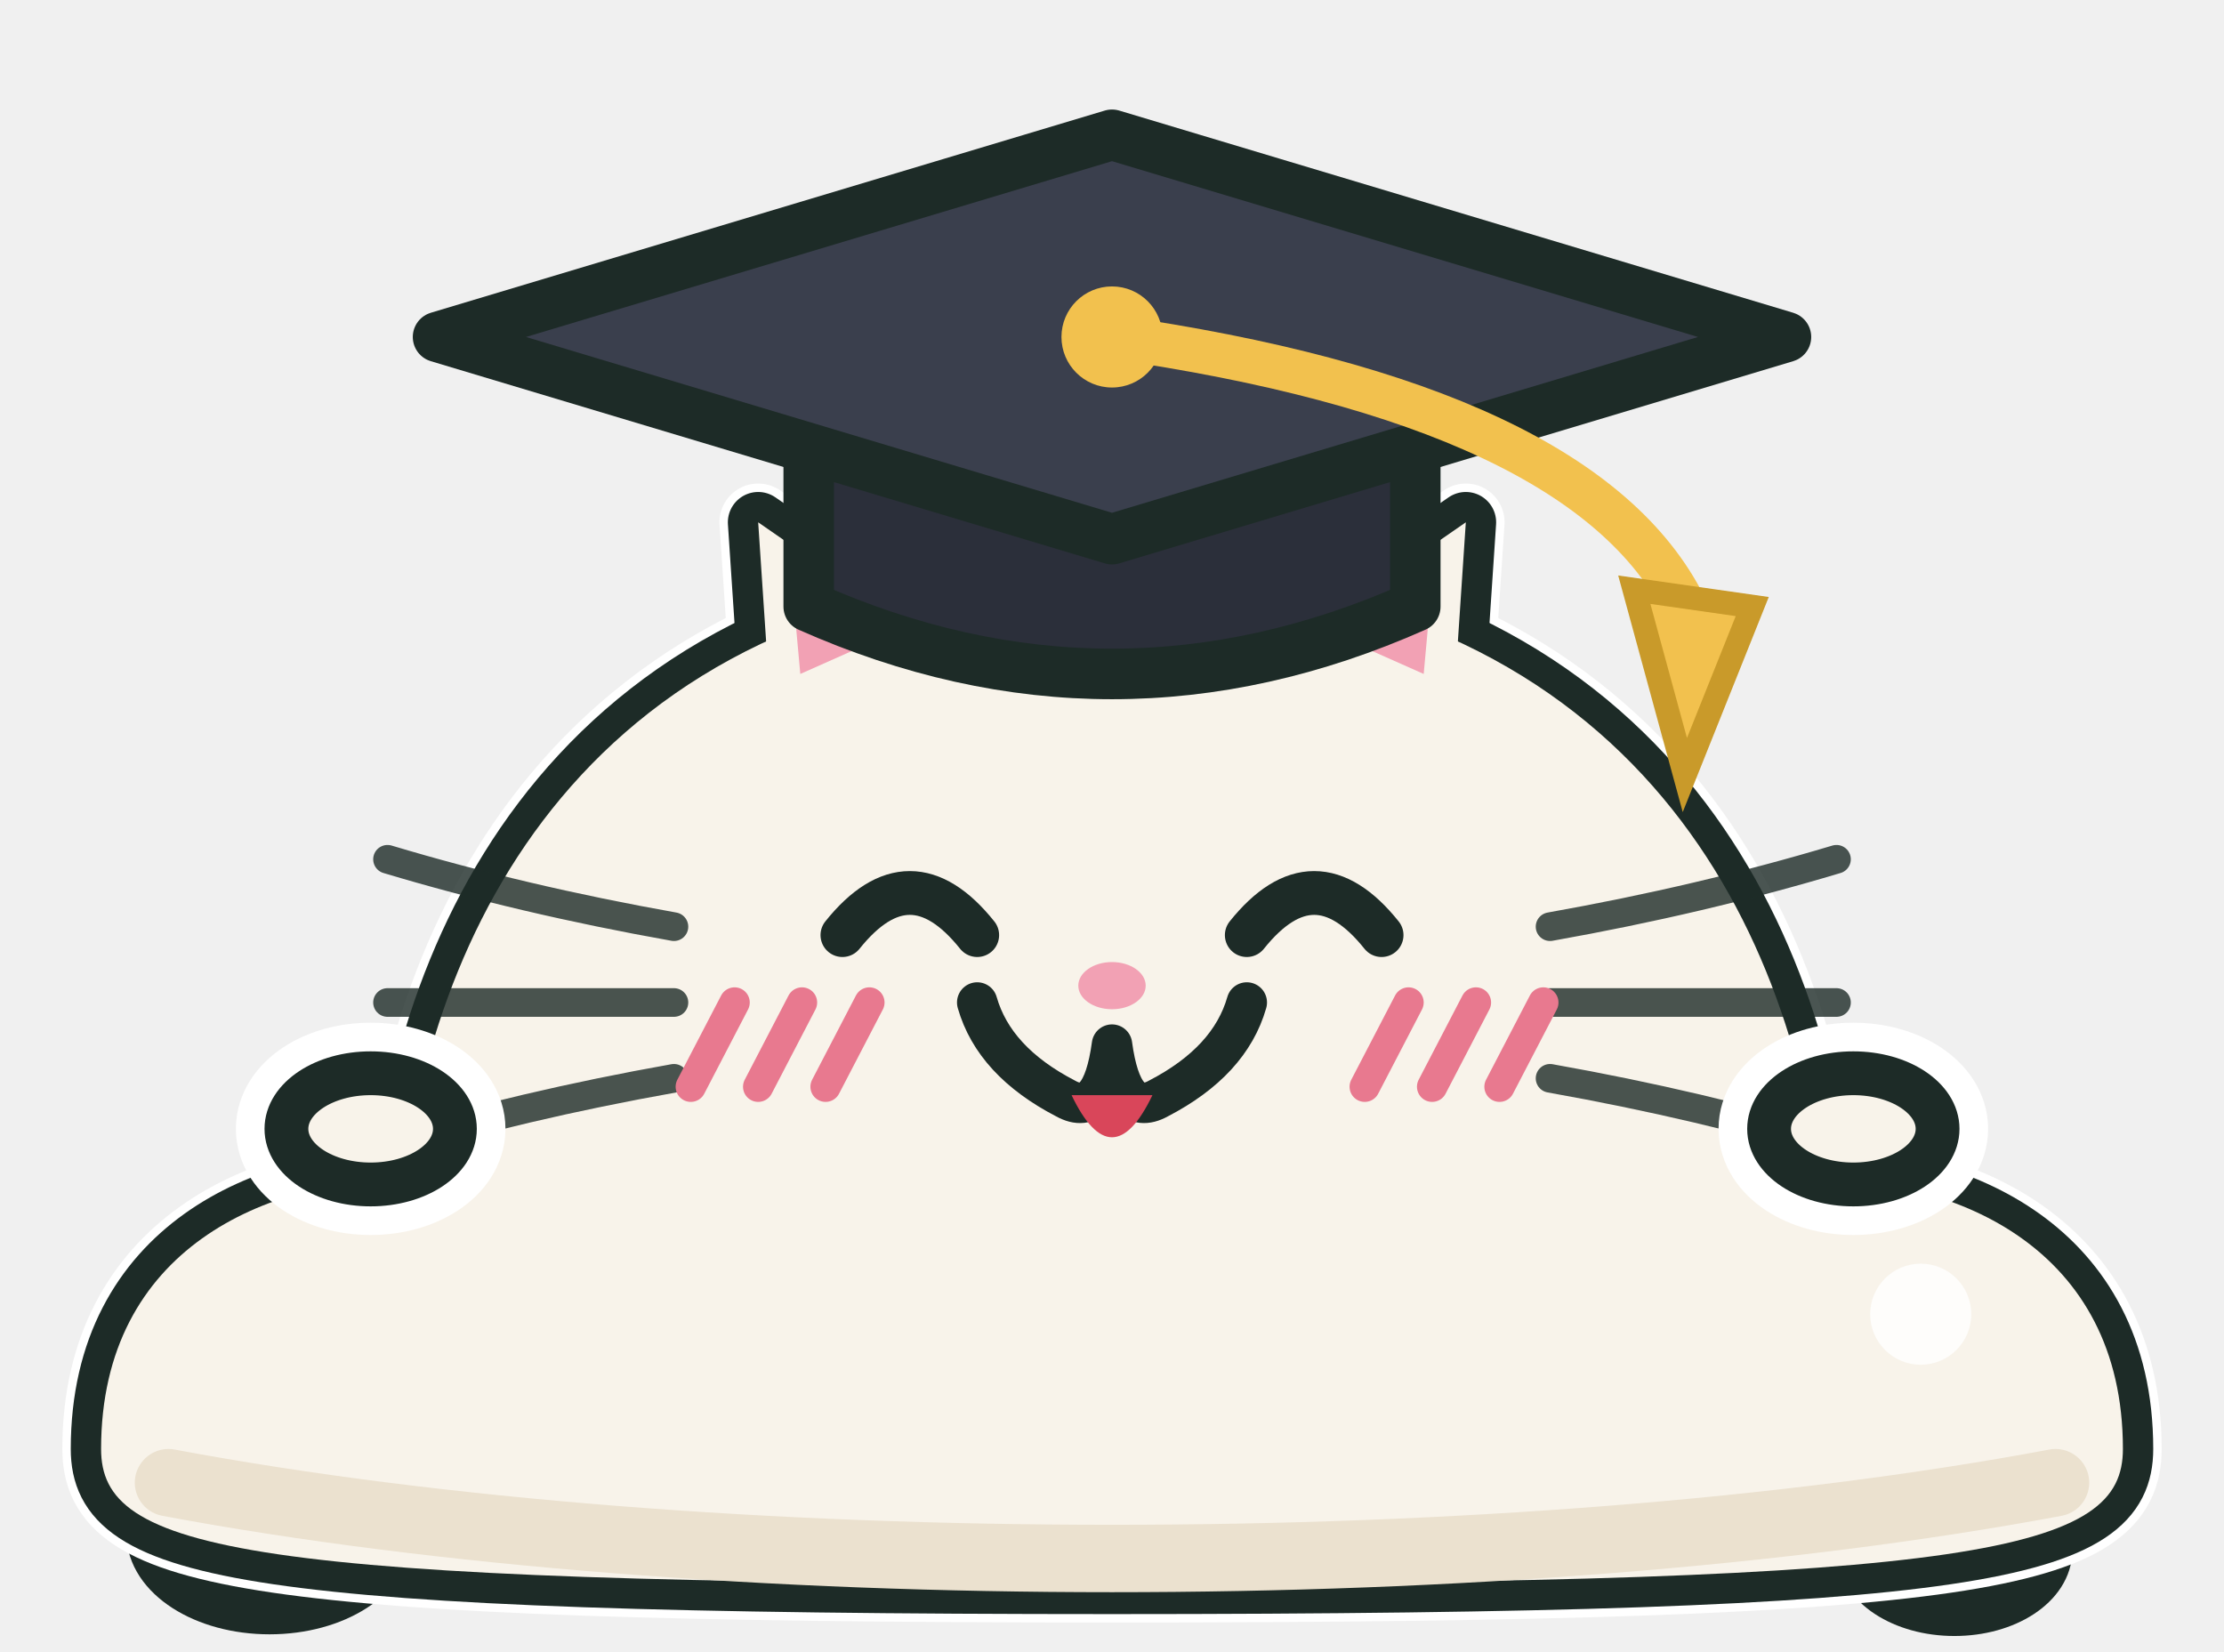
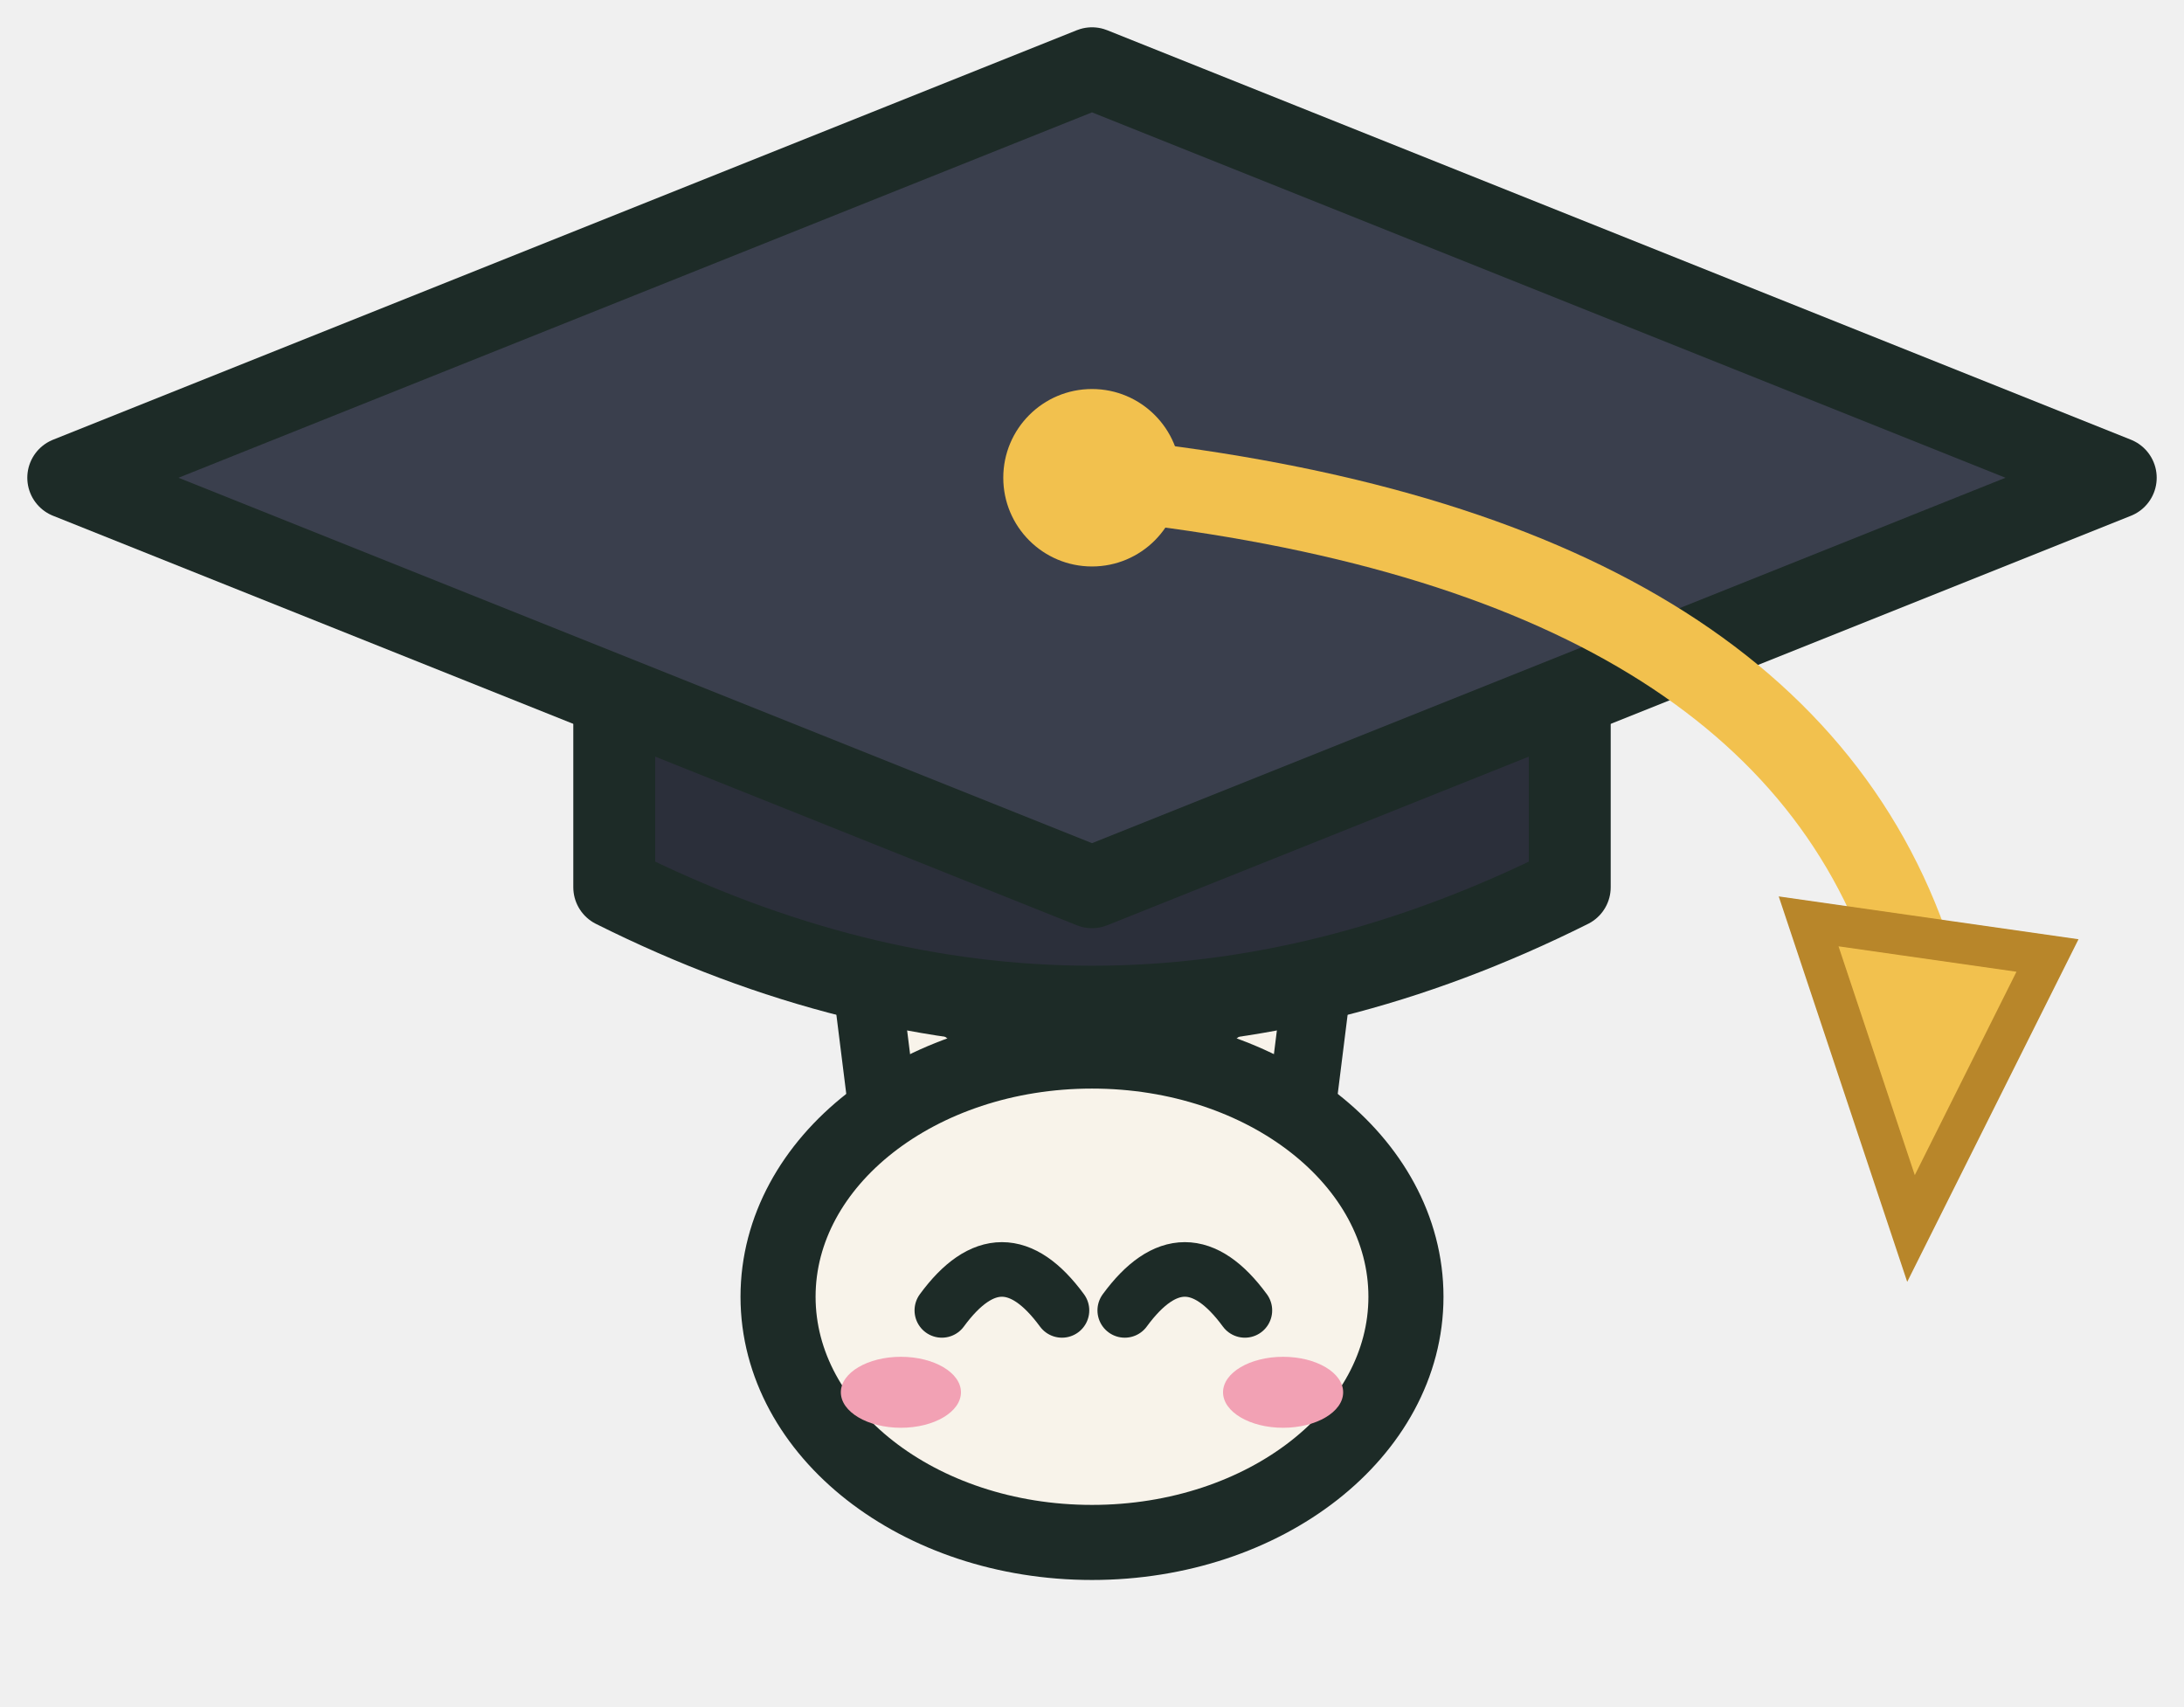
- <svg xmlns="http://www.w3.org/2000/svg" viewBox="-2 26 132 98">
-   <ellipse cx="14" cy="117" rx="7" ry="4.5" fill="#f8f3ea" stroke="#1d2b27" stroke-width="3" />
-   <ellipse cx="114" cy="118" rx="5.5" ry="3.6" fill="#f8f3ea" stroke="#1d2b27" stroke-width="3" />
+ <svg xmlns="http://www.w3.org/2000/svg" viewBox="0 0 64 50">
  <g stroke-linejoin="round" stroke-linecap="round">
-     <path d="M44 72 L43 57 L56 66 Z" fill="#fff" stroke="#fff" stroke-width="4.6" />
-     <path d="M84 72 L85 57 L72 66 Z" fill="#fff" stroke="#fff" stroke-width="4.6" />
-     <path d="M4 112 C4 100 14 96 22 96 C24 80 34 60 64 60 C94 60 104 80 106 96 C114 96 124 100 124 112 C124 118 116 120 64 120 C12 120 4 118 4 112 Z" fill="#fff" stroke="#fff" stroke-width="4.6" />
-     <path d="M44 72 L43 57 L56 66 Z" fill="#1d2b27" stroke="#1d2b27" stroke-width="3.6" />
-     <path d="M84 72 L85 57 L72 66 Z" fill="#1d2b27" stroke="#1d2b27" stroke-width="3.6" />
-     <path d="M4 112 C4 100 14 96 22 96 C24 80 34 60 64 60 C94 60 104 80 106 96 C114 96 124 100 124 112 C124 118 116 120 64 120 C12 120 4 118 4 112 Z" fill="#1d2b27" stroke="#1d2b27" stroke-width="3.6" />
-     <path d="M44 72 L43 57 L56 66 Z" fill="#f8f3ea" />
-     <path d="M84 72 L85 57 L72 66 Z" fill="#f8f3ea" />
-     <path d="M4 112 C4 100 14 96 22 96 C24 80 34 60 64 60 C94 60 104 80 106 96 C114 96 124 100 124 112 C124 118 116 120 64 120 C12 120 4 118 4 112 Z" fill="#f8f3ea" />
-     <path d="M45.5 66 L45 60.5 L50 64 Z" fill="#f2a1b4" />
-     <path d="M82.5 66 L83 60.5 L78 64 Z" fill="#f2a1b4" />
-     <path d="M8 114 C40 120 88 120 120 114" fill="none" stroke="#ebe1cf" stroke-width="4" />
-     <circle cx="112" cy="104" r="3" fill="#fff" opacity=".8" />
-     <path d="M38 81 q-9 -1.6 -17 -4" fill="none" stroke="#1d2b27" stroke-width="1.7" opacity=".8" />
-     <path d="M38 85.5 q-9 0.0 -17 0" fill="none" stroke="#1d2b27" stroke-width="1.7" opacity=".8" />
-     <path d="M38 90 q-9 1.6 -17 4" fill="none" stroke="#1d2b27" stroke-width="1.7" opacity=".8" />
-     <path d="M90 81 q9 -1.6 17 -4" fill="none" stroke="#1d2b27" stroke-width="1.7" opacity=".8" />
-     <path d="M90 85.5 q9 0.0 17 0" fill="none" stroke="#1d2b27" stroke-width="1.7" opacity=".8" />
-     <path d="M90 90 q9 1.6 17 4" fill="none" stroke="#1d2b27" stroke-width="1.7" opacity=".8" />
-     <path d="M48 81.5 Q52 76.5 56 81.5" fill="none" stroke="#1d2b27" stroke-width="2.6" />
-     <path d="M72 81.5 Q76 76.5 80 81.5" fill="none" stroke="#1d2b27" stroke-width="2.6" />
-     <path d="M39 90.5 l2.6 -5 M43 90.5 l2.6 -5 M47 90.5 l2.6 -5" stroke="#e8798f" stroke-width="1.8" fill="none" />
-     <path d="M79 90.5 l2.6 -5 M83 90.5 l2.6 -5 M87 90.5 l2.6 -5" stroke="#e8798f" stroke-width="1.8" fill="none" />
-     <ellipse cx="64" cy="84.5" rx="2" ry="1.4" fill="#f2a1b4" />
-     <path d="M56.0 85.5 Q57.0 89 61.25 91.2 Q63.4 92.4 64 88 Q64.6 92.4 66.75 91.2 Q71.0 89 72.0 85.5" fill="none" stroke="#1d2b27" stroke-width="2.4" />
-     <path d="M61.6 91 Q64 96 66.4 91 Z" fill="#d9465a" />
-     <g transform="translate(25 93)">
-       <g>
-         <ellipse cx="-5" cy="0" rx="5" ry="3.3" fill="#f8f3ea" stroke="#fff" stroke-width="6" />
-         <ellipse cx="-5" cy="0" rx="5" ry="3.3" fill="#f8f3ea" stroke="#1d2b27" stroke-width="2.6" />
-       </g>
-     </g>
-     <g transform="translate(103 93)">
-       <g>
-         <ellipse cx="5" cy="0" rx="5" ry="3.3" fill="#f8f3ea" stroke="#fff" stroke-width="6" />
-         <ellipse cx="5" cy="0" rx="5" ry="3.3" fill="#f8f3ea" stroke="#1d2b27" stroke-width="2.6" />
-       </g>
-     </g>
+     <path d="M26.0 33.6 L25.2 27.2 L30.4 31.2 Z" fill="#f8f3ea" stroke="#1d2b27" stroke-width="2" />
+     <path d="M38.0 33.6 L38.8 27.2 L33.6 31.2 Z" fill="#f8f3ea" stroke="#1d2b27" stroke-width="2" />
+     <ellipse cx="32" cy="38" rx="9.2" ry="7.2" fill="#f8f3ea" stroke="#1d2b27" stroke-width="2.2" />
+     <path d="M27.6 38.4 q1.76 -2.4 3.52 0 M32.96 38.4 q1.76 -2.4 3.52 0" fill="none" stroke="#1d2b27" stroke-width="1.6" />
+     <ellipse cx="26.4" cy="40.8" rx="1.76" ry="1.04" fill="#f2a1b4" />
+     <ellipse cx="37.6" cy="40.8" rx="1.76" ry="1.04" fill="#f2a1b4" />
  </g>
-   <g stroke="#1d2b27" stroke-width="3" stroke-linejoin="round">
-     <path d="M46 62 Q64 70 82 62 L82 52 Q64 58 46 52 Z" fill="#2b2f3a" />
-     <path d="M64 34 L104 46 L64 58 L24 46 Z" fill="#3a3f4d" />
+   <g stroke="#1d2b27" stroke-width="2.4" stroke-linejoin="round">
+     <path d="M18 26 Q32 33 46 26 L46 18 Q32 24 18 18 Z" fill="#2b2f3a" />
+     <path d="M32 2 L62 14 L32 26 L2 14 Z" fill="#3a3f4d" />
  </g>
-   <path d="M64 46 Q92 50 98 62" fill="none" stroke="#f2c14e" stroke-width="2.6" />
-   <path d="M95 61 l3 11 l4 -10 Z" fill="#f2c14e" stroke="#c99a2a" stroke-width="1.4" />
-   <circle cx="64" cy="46" r="3" fill="#f2c14e" />
+   <path d="M32 14 Q52 16 56 28" fill="none" stroke="#f2c14e" stroke-width="2.4" />
+   <path d="M53 27 l3 9 l4 -8 Z" fill="#f2c14e" stroke="#b8862a" stroke-width="1.2" />
+   <circle cx="32" cy="14" r="2.6" fill="#f2c14e" />
</svg>
